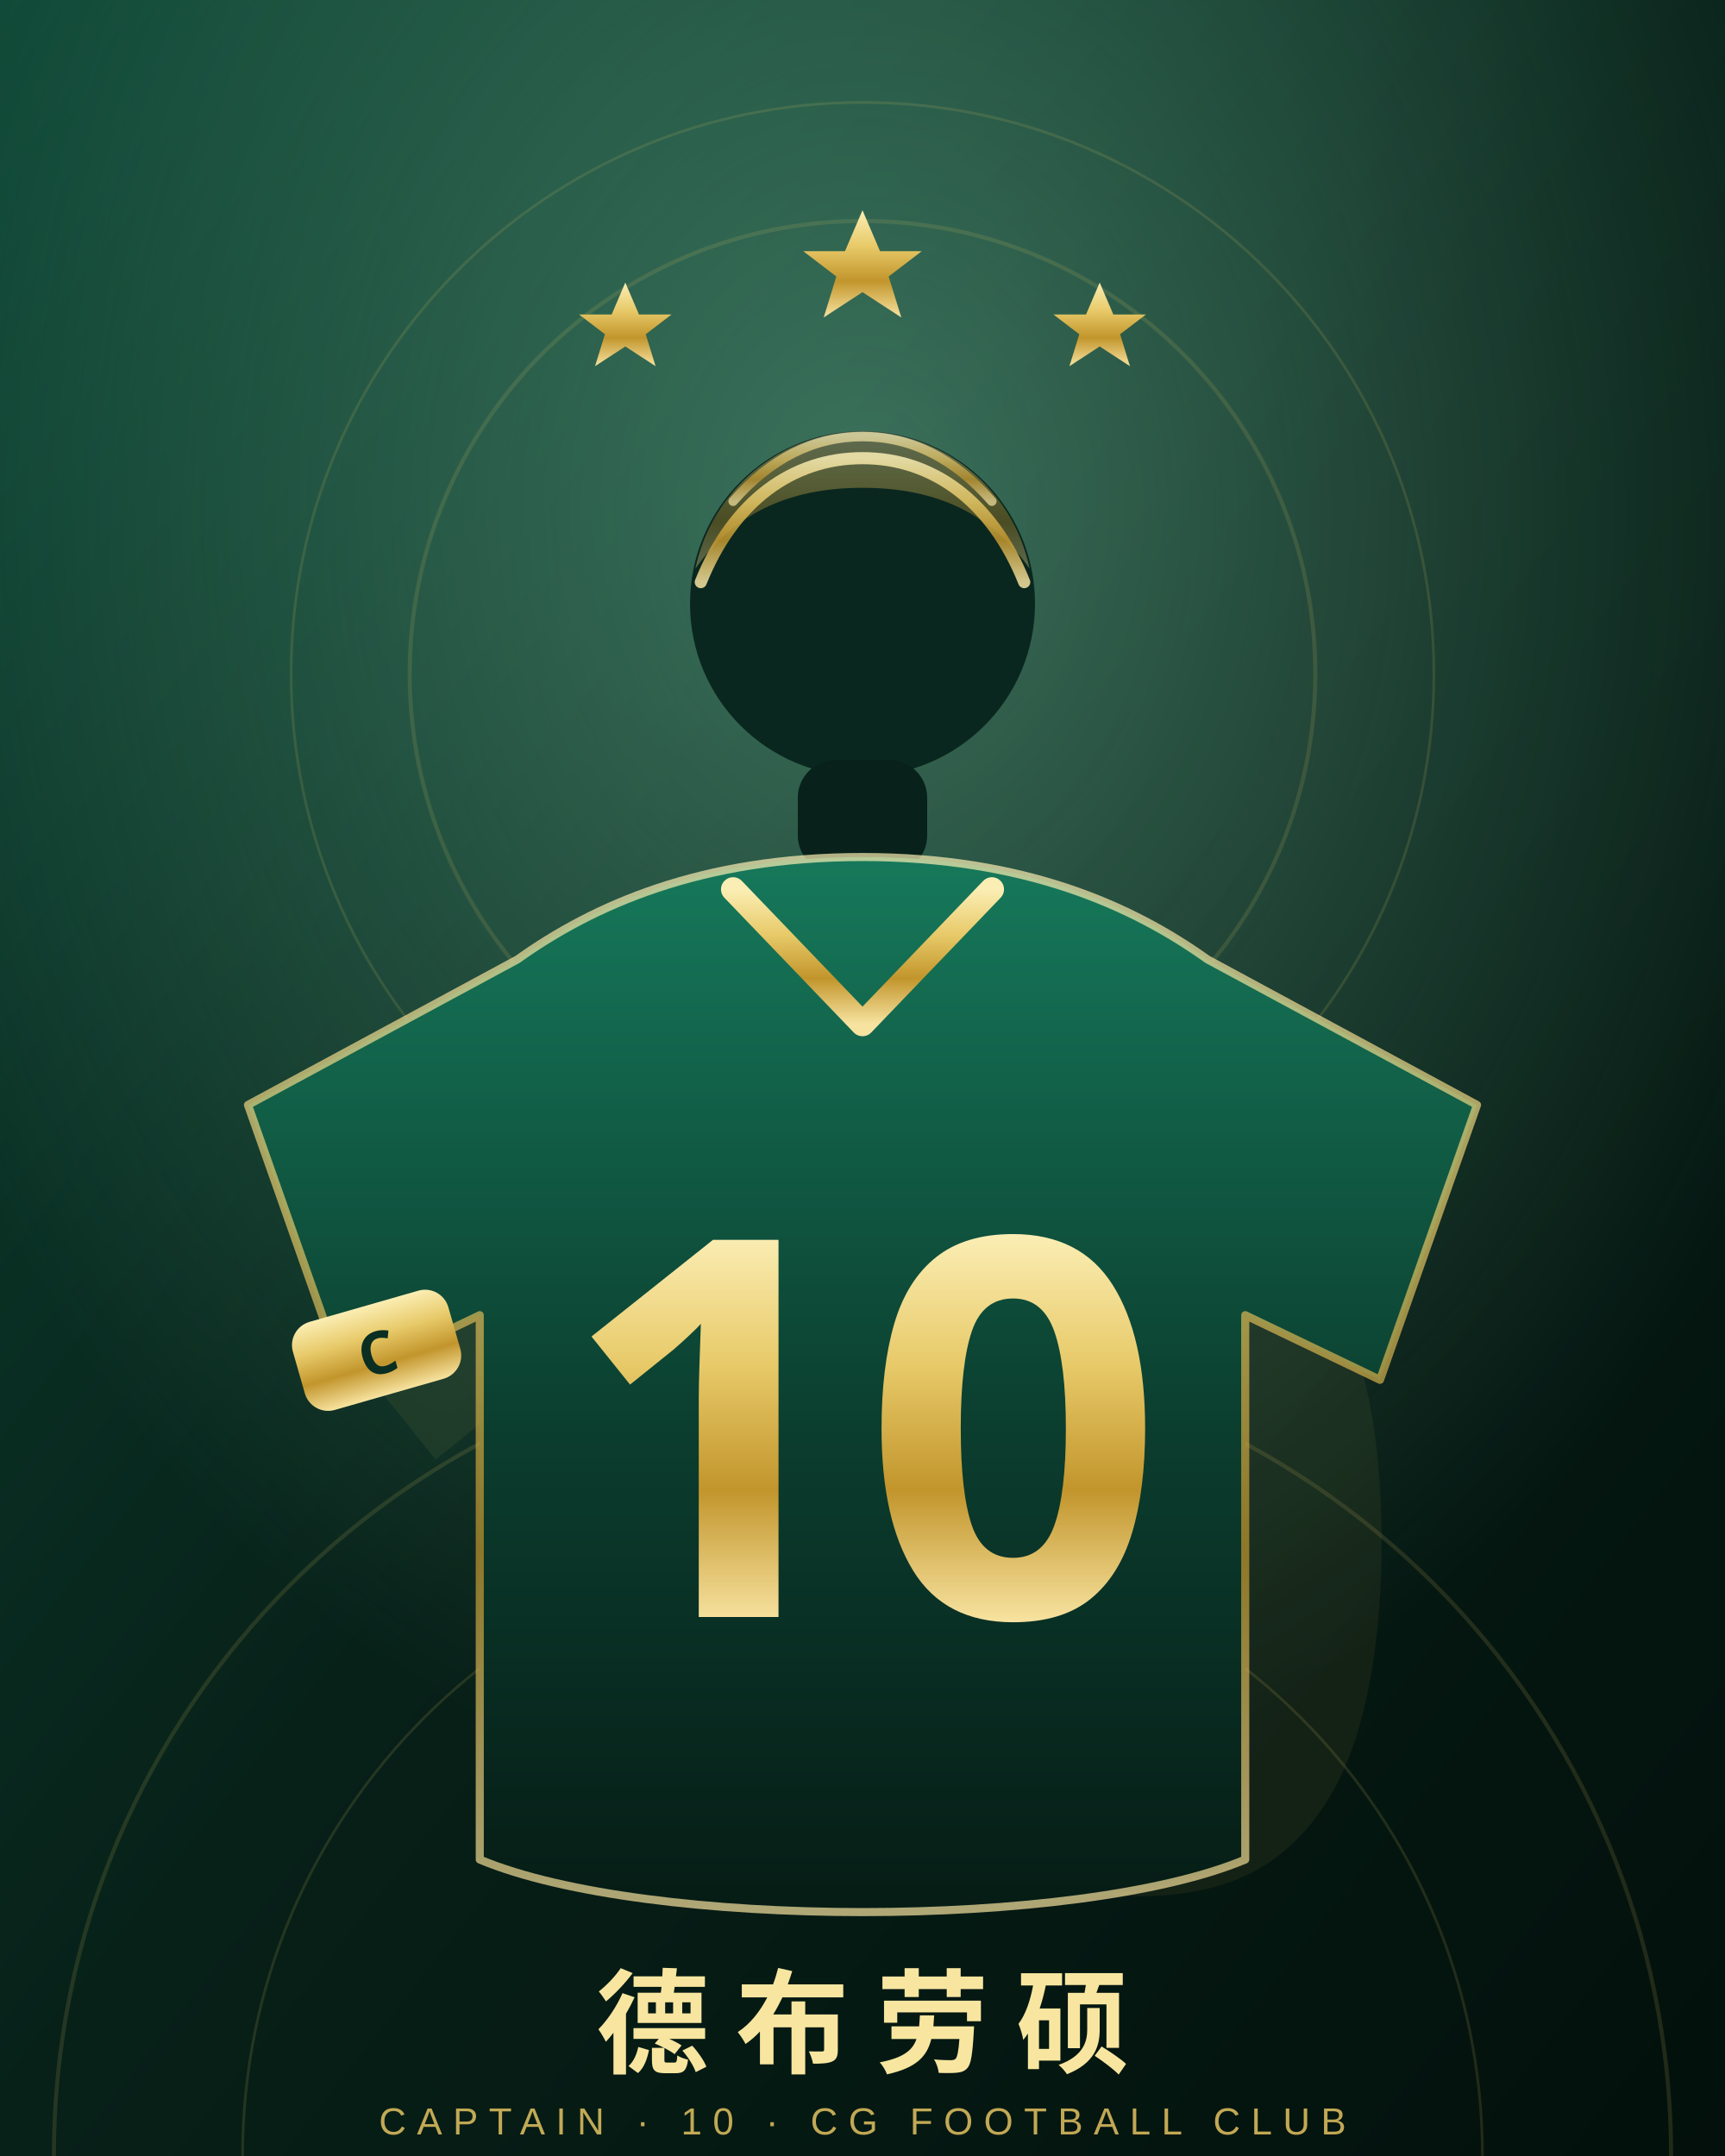
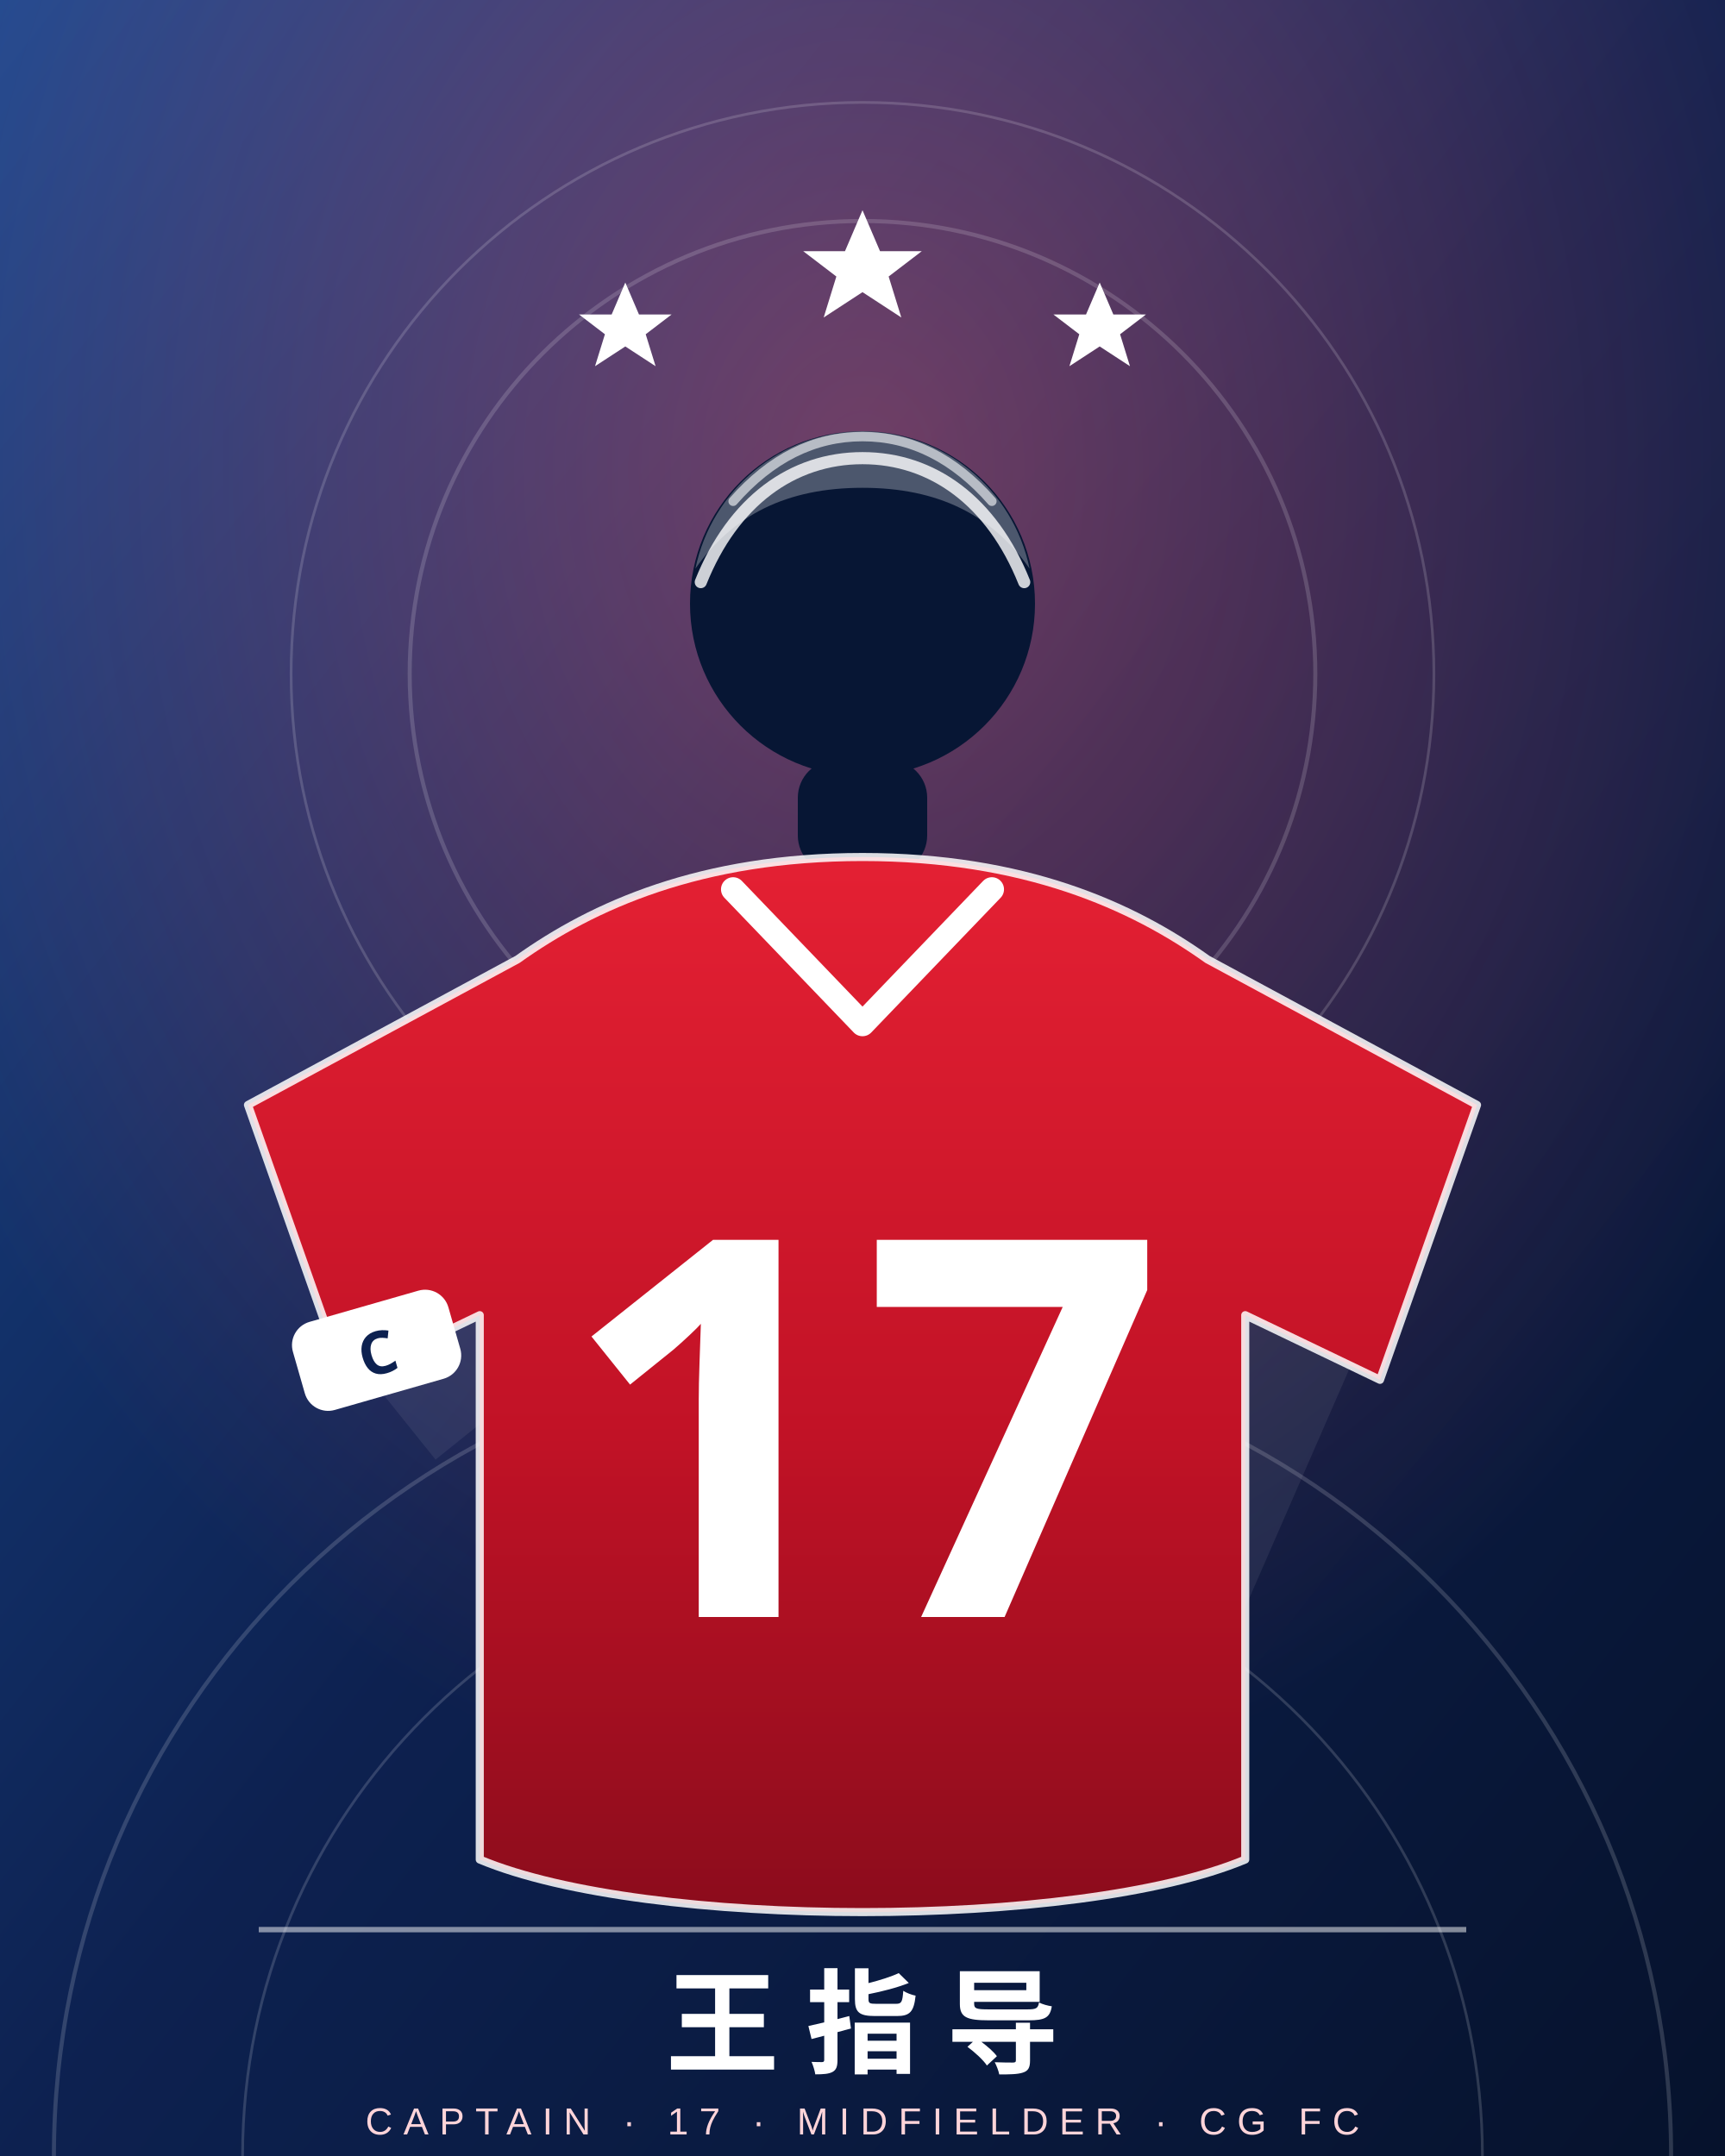
<svg xmlns="http://www.w3.org/2000/svg" viewBox="0 0 640 800" role="img" aria-labelledby="capTitle capDesc">
  <defs>
    <linearGradient id="capBg" x1="0" y1="0" x2="1" y2="1">
-       <stop offset="0" stop-color="#0d4534" />
-       <stop offset=".5" stop-color="#072018" />
-       <stop offset="1" stop-color="#03100c" />
+       <stop offset="0" stop-color="#1b4a91" />
+       <stop offset=".5" stop-color="#0d2150" />
+       <stop offset="1" stop-color="#06122c" />
    </linearGradient>
-     <radialGradient id="capLight" cx="50%" cy="24%" r="60%">
-       <stop offset="0" stop-color="#8fe6bd" stop-opacity=".38" />
-       <stop offset="1" stop-color="#8fe6bd" stop-opacity="0" />
+     <radialGradient id="capLight" cx="50%" cy="22%" r="62%">
+       <stop offset="0" stop-color="#ff5a6a" stop-opacity=".40" />
+       <stop offset="1" stop-color="#ff5a6a" stop-opacity="0" />
    </radialGradient>
-     <linearGradient id="capGold" x1="0" y1="0" x2="0" y2="1">
-       <stop offset="0" stop-color="#fbeeb4" />
-       <stop offset=".34" stop-color="#e7c968" />
-       <stop offset=".66" stop-color="#c2952c" />
-       <stop offset="1" stop-color="#f7e3a0" />
-     </linearGradient>
    <linearGradient id="capKit" x1="0" y1="0" x2="0" y2="1">
-       <stop offset="0" stop-color="#16785a" />
-       <stop offset=".55" stop-color="#0b3d2e" />
-       <stop offset="1" stop-color="#061c15" />
+       <stop offset="0" stop-color="#e42033" />
+       <stop offset=".55" stop-color="#c11226" />
+       <stop offset="1" stop-color="#8c0c1c" />
    </linearGradient>
  </defs>
  <rect width="640" height="800" fill="url(#capBg)" />
  <rect width="640" height="800" fill="url(#capLight)" />
-   <g fill="none" stroke="#e3c261" stroke-opacity=".14">
+   <g fill="none" stroke="#ffffff" stroke-opacity=".16">
    <circle cx="320" cy="250" r="168" stroke-width="1.5" />
    <circle cx="320" cy="250" r="212" stroke-width="1" />
    <path d="M20 800a300 300 0 0 1 600 0" stroke-width="1.5" />
    <path d="M90 800a230 230 0 0 1 460 0" stroke-width="1" />
  </g>
-   <text x="320" y="700" text-anchor="middle" font-family="Arial Black, Impact, sans-serif" font-size="360" font-weight="900" fill="#e3c261" opacity=".07">10</text>
-   <g fill="url(#capGold)">
+   <text x="320" y="700" text-anchor="middle" font-family="Arial Black, Impact, sans-serif" font-size="360" font-weight="900" fill="#ffffff" opacity=".07">17</text>
+   <g fill="#ffffff">
    <path d="M0 -22 6.5 -6.8 22 -6.8 9.7 2.6 14.4 17.8 0 8.4-14.4 17.8-9.7 2.6-22-6.8-6.5-6.8Z" transform="translate(232 122) scale(.78)" />
-     <path d="M0 -22 6.5 -6.8 22 -6.8 9.7 2.6 14.4 17.8 0 8.4-14.4 17.8-9.7 2.6-22-6.8-6.5-6.8Z" transform="translate(320 100) scale(1)" />
+     <path d="M0 -22 6.5 -6.8 22 -6.8 9.7 2.6 14.4 17.8 0 8.4-14.4 17.8-9.7 2.6-22-6.8-6.5-6.8Z" transform="translate(320 100)" />
    <path d="M0 -22 6.5 -6.8 22 -6.8 9.7 2.6 14.4 17.8 0 8.4-14.4 17.8-9.7 2.6-22-6.8-6.5-6.8Z" transform="translate(408 122) scale(.78)" />
  </g>
-   <circle cx="320" cy="224" r="64" fill="#0a271f" />
-   <path d="M320 160a64 64 0 0 0-62 51c14-20 34-30 62-30s48 10 62 30a64 64 0 0 0-62-51z" fill="url(#capGold)" opacity=".35" />
-   <path d="M260 216c12-30 34-46 60-46s48 16 60 46" fill="none" stroke="url(#capGold)" stroke-width="4.5" stroke-linecap="round" stroke-opacity=".85" />
-   <path d="M272 186c14-16 30-24 48-24s34 8 48 24" fill="none" stroke="url(#capGold)" stroke-width="3.5" stroke-linecap="round" stroke-opacity=".7" />
-   <rect x="296" y="282" width="48" height="42" rx="14" fill="#08211a" />
-   <path d="M320 318c60 0 100 18 128 38l100 54-36 102-50-24v202c-62 26-222 26-284 0V488l-50 24-36-102 100-54c28-20 68-38 128-38Z" fill="url(#capKit)" stroke="url(#capGold)" stroke-width="3" stroke-opacity=".7" stroke-linejoin="round" />
-   <path d="M272 330 320 380 368 330" fill="none" stroke="url(#capGold)" stroke-width="9" stroke-linecap="round" stroke-linejoin="round" />
-   <text x="320" y="600" text-anchor="middle" font-family="Arial Black, Impact, sans-serif" font-size="196" font-weight="900" fill="url(#capGold)">10</text>
+   <circle cx="320" cy="224" r="64" fill="#071634" />
+   <path d="M320 160a64 64 0 0 0-62 51c14-20 34-30 62-30s48 10 62 30a64 64 0 0 0-62-51z" fill="#ffffff" opacity=".28" />
+   <path d="M260 216c12-30 34-46 60-46s48 16 60 46" fill="none" stroke="#ffffff" stroke-width="4.5" stroke-linecap="round" stroke-opacity=".8" />
+   <path d="M272 186c14-16 30-24 48-24s34 8 48 24" fill="none" stroke="#ffffff" stroke-width="3.5" stroke-linecap="round" stroke-opacity=".6" />
+   <rect x="296" y="282" width="48" height="42" rx="14" fill="#071634" />
+   <path d="M320 318c60 0 100 18 128 38l100 54-36 102-50-24v202c-62 26-222 26-284 0V488l-50 24-36-102 100-54c28-20 68-38 128-38Z" fill="url(#capKit)" stroke="#ffffff" stroke-width="3" stroke-opacity=".85" stroke-linejoin="round" />
+   <path d="M272 330 320 380 368 330" fill="none" stroke="#ffffff" stroke-width="9" stroke-linecap="round" stroke-linejoin="round" />
+   <text x="320" y="600" text-anchor="middle" font-family="Arial Black, Impact, sans-serif" font-size="196" font-weight="900" fill="#ffffff">17</text>
  <g transform="rotate(-16 140 502)">
-     <rect x="110" y="484" width="60" height="34" rx="9" fill="url(#capGold)" />
-     <text x="140" y="510" text-anchor="middle" font-family="Arial Black, Impact, sans-serif" font-size="22" font-weight="900" fill="#0a2e22">C</text>
+     <rect x="110" y="484" width="60" height="34" rx="9" fill="#ffffff" />
+     <text x="140" y="510" text-anchor="middle" font-family="Arial Black, Impact, sans-serif" font-size="22" font-weight="900" fill="#0d2150">C</text>
  </g>
-   <path d="M96 716h448" stroke="url(#capGold)" stroke-width="2" stroke-opacity=".6" />
-   <text x="320" y="766" text-anchor="middle" font-family="PingFang SC, Microsoft YaHei, sans-serif" font-size="42" font-weight="800" letter-spacing="10" fill="#f8e6a0">德布劳硕</text>
-   <text x="320" y="792" text-anchor="middle" font-family="Arial, Helvetica, sans-serif" font-size="14" letter-spacing="4" fill="#e3c261" fill-opacity=".85">CAPTAIN · 10 · CG FOOTBALL CLUB</text>
+   <path d="M96 716h448" stroke="#ffffff" stroke-width="2" stroke-opacity=".5" />
+   <text x="320" y="766" text-anchor="middle" font-family="PingFang SC, Microsoft YaHei, sans-serif" font-size="42" font-weight="800" letter-spacing="10" fill="#ffffff">王指导</text>
+   <text x="320" y="792" text-anchor="middle" font-family="Arial, Helvetica, sans-serif" font-size="14" letter-spacing="4" fill="#ffd4d9">CAPTAIN · 17 · MIDFIELDER · CG FC</text>
</svg>
